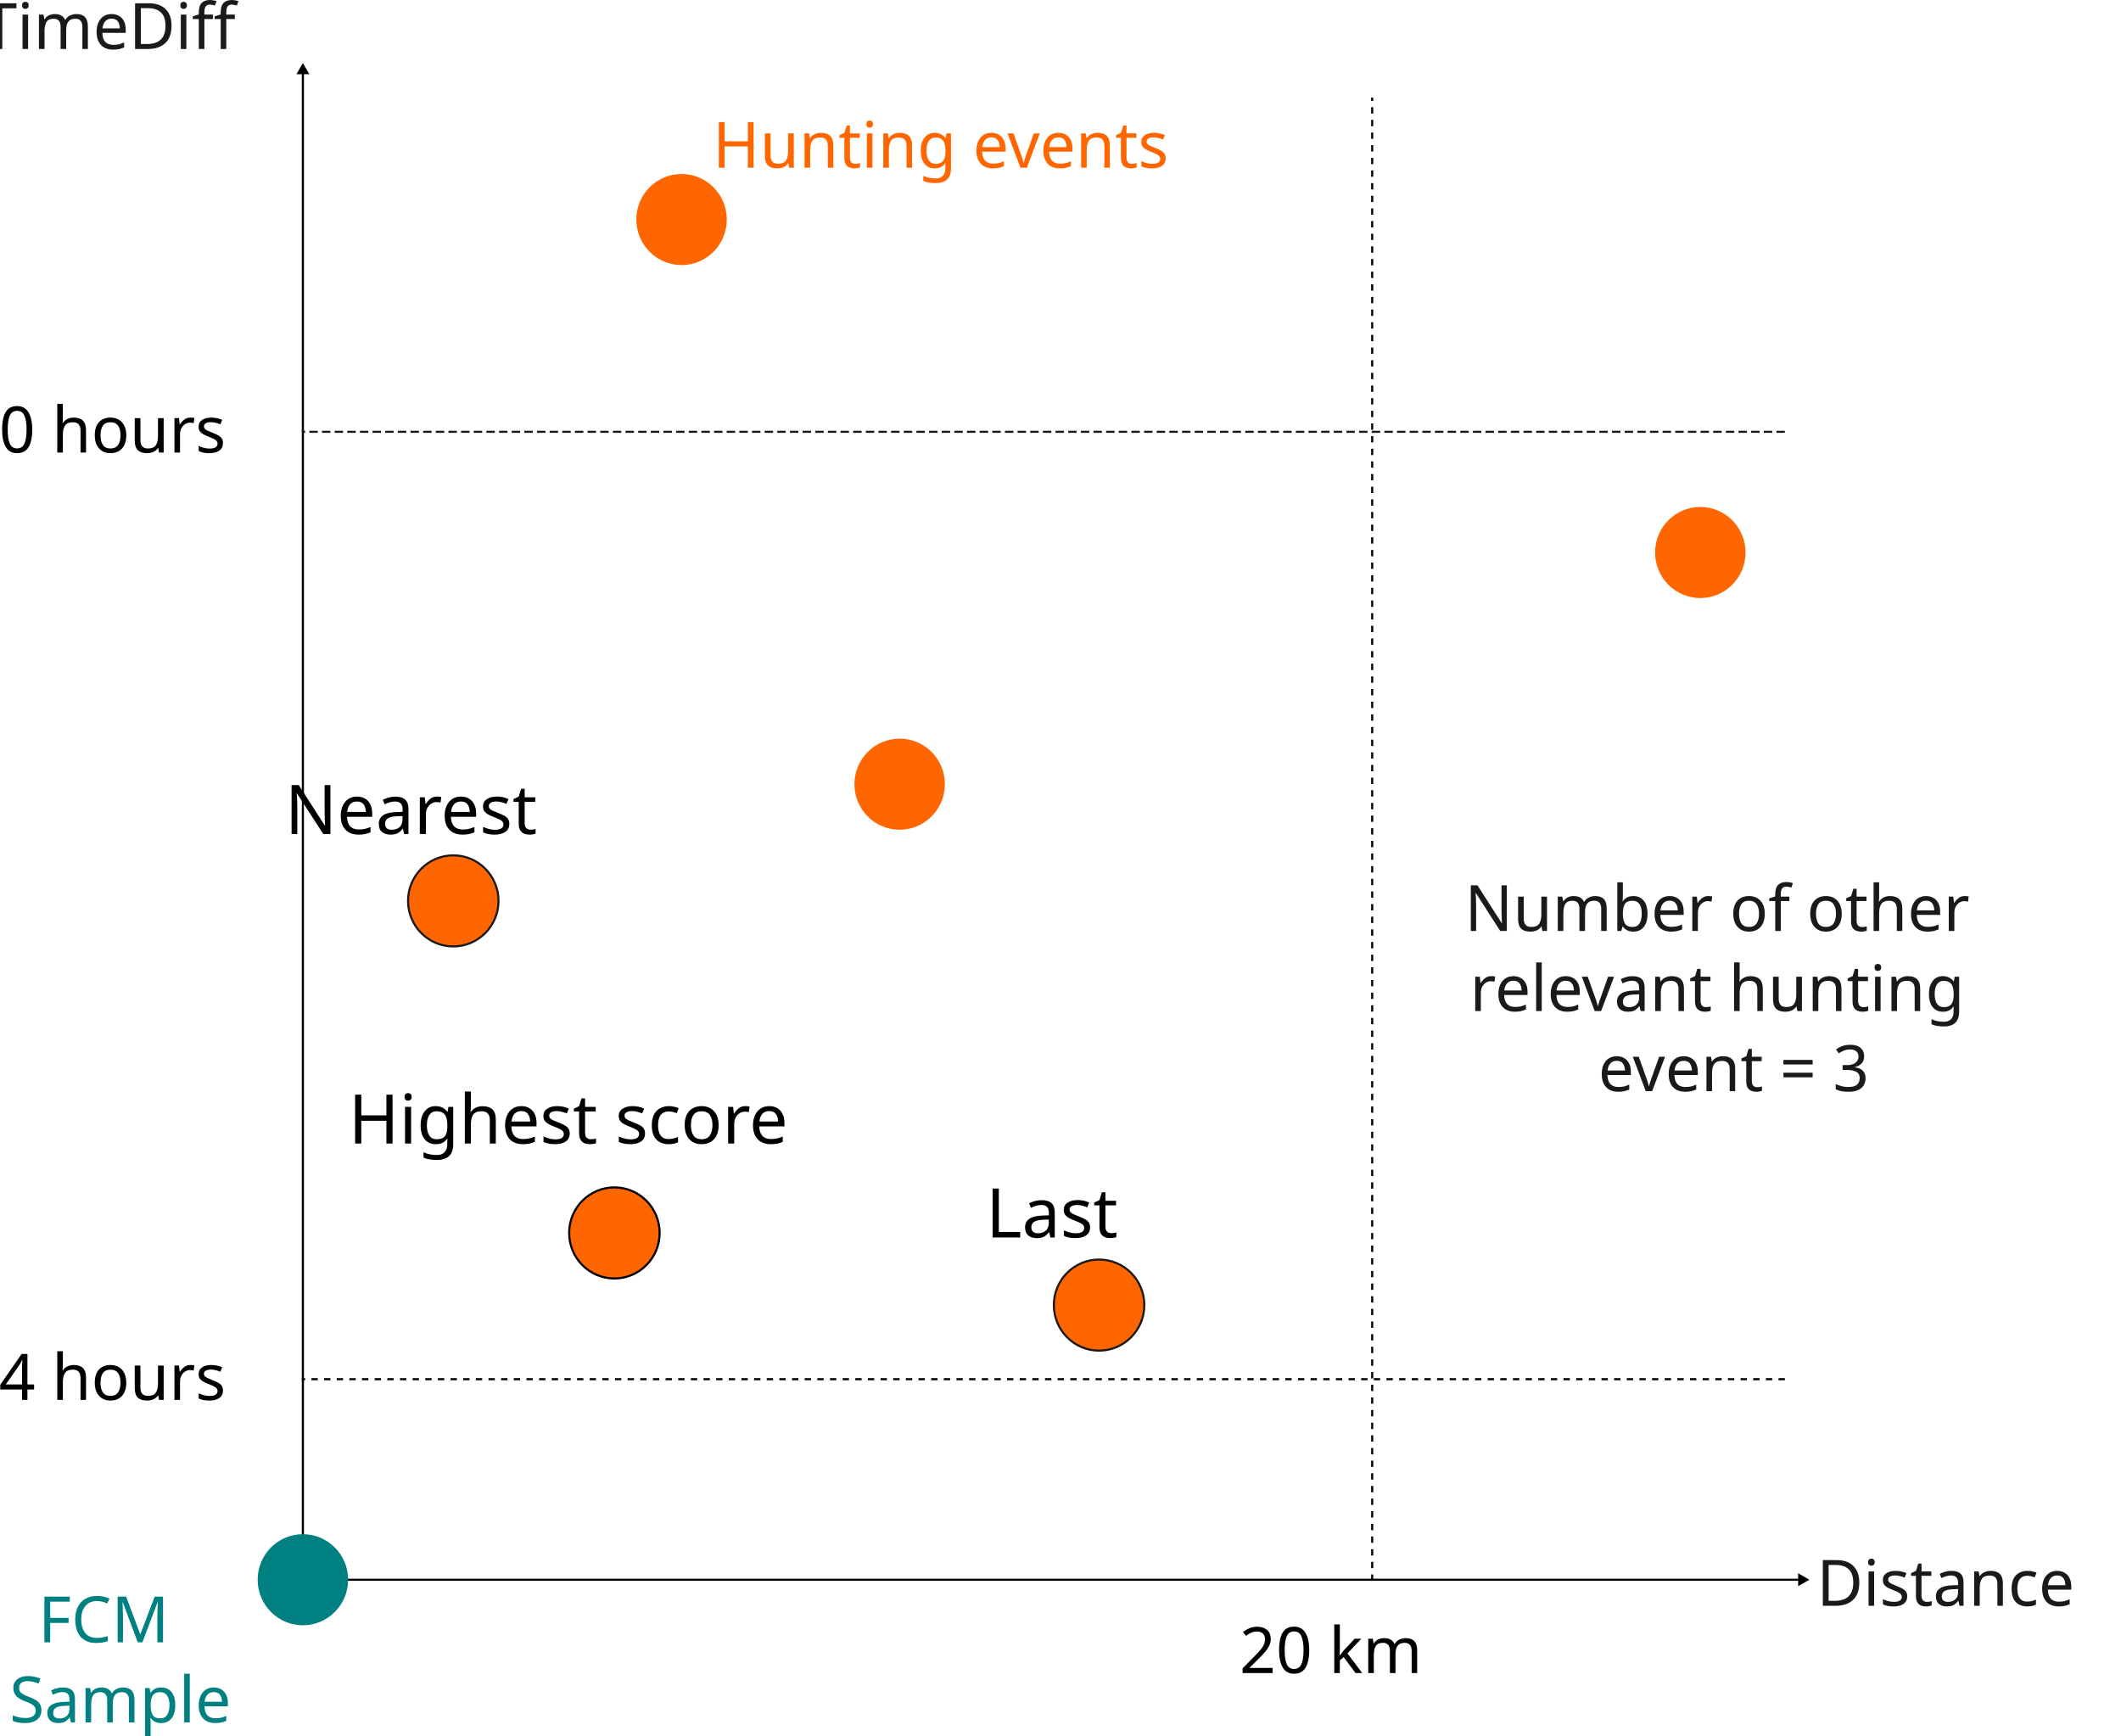
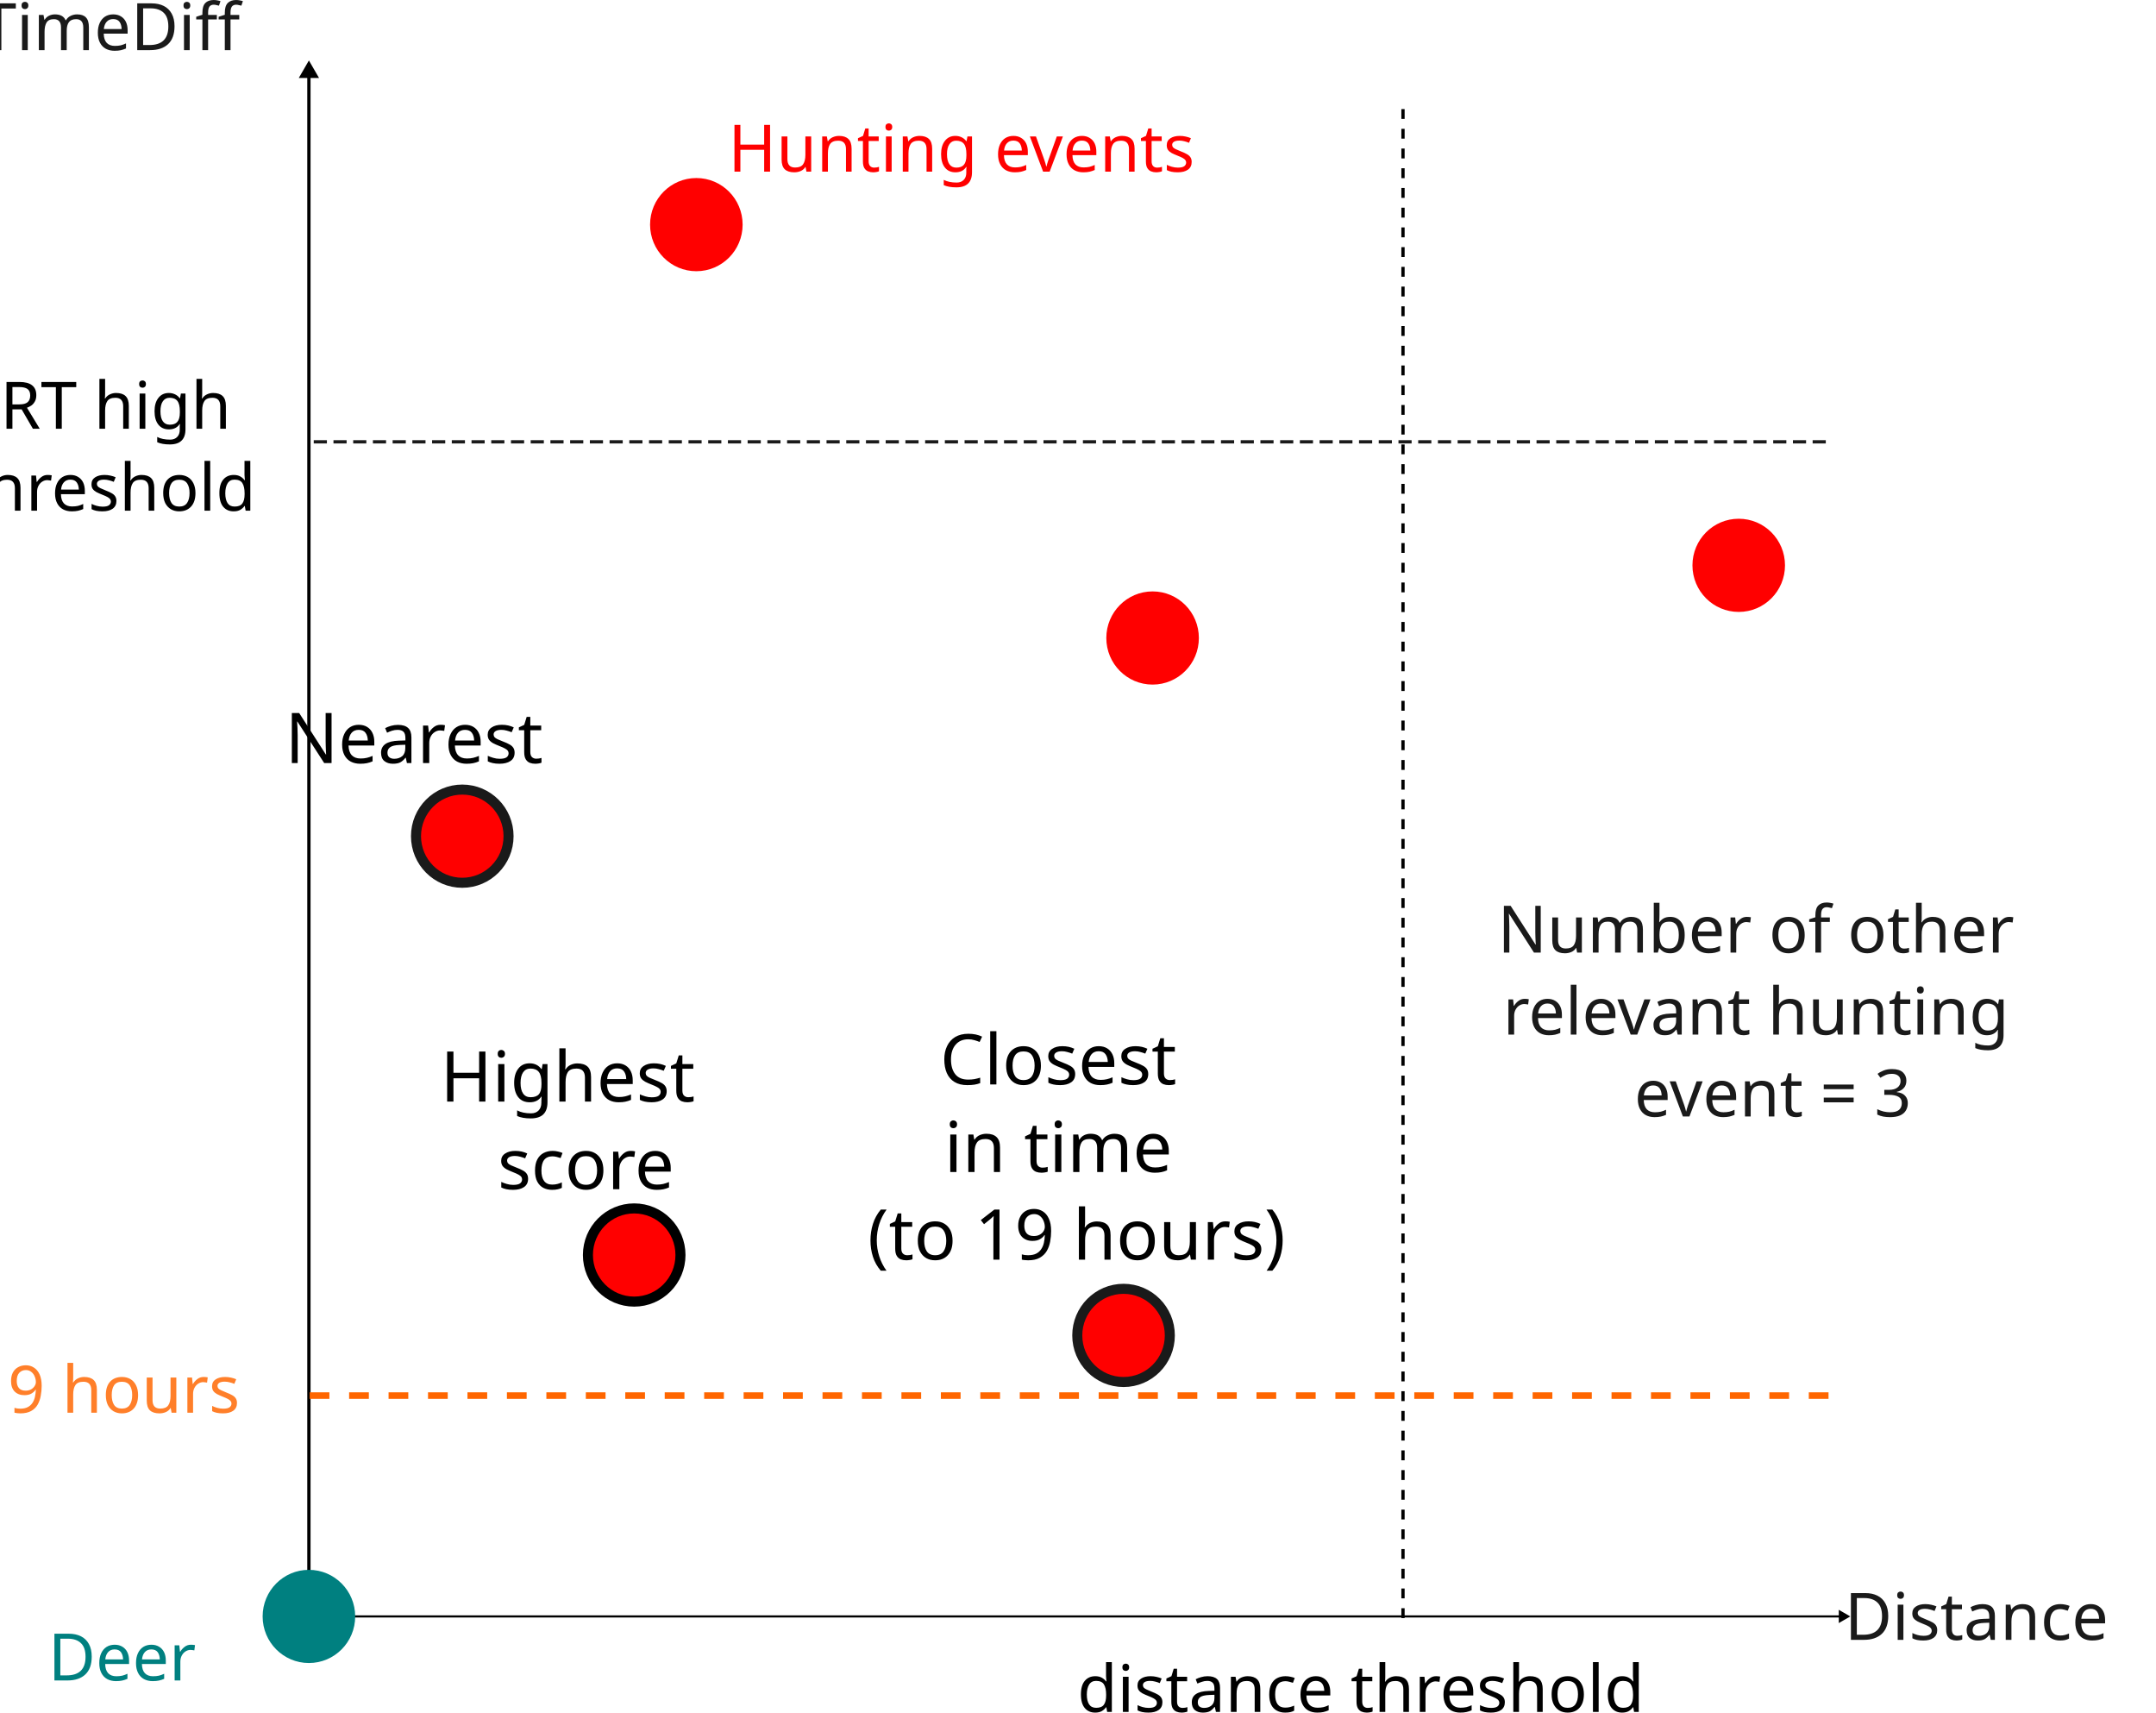
- <svg xmlns="http://www.w3.org/2000/svg" xmlns:xlink="http://www.w3.org/1999/xlink" width="1320.2" height="1080" viewBox="0 0 355.194 290.569" version="1.1" id="svg1">
+ <svg xmlns="http://www.w3.org/2000/svg" xmlns:xlink="http://www.w3.org/1999/xlink" width="1311.592" height="1041.876" viewBox="0 0 352.878 280.312" version="1.1" id="svg1">
  <defs id="defs1">
    <linearGradient id="swatch16">
      <stop style="stop-color:#000000;stop-opacity:1;" offset="0" id="stop16" />
    </linearGradient>
    <marker style="overflow:visible" id="Triangle" refX="0" refY="0" orient="auto-start-reverse" markerWidth="1" markerHeight="1" viewBox="0 0 1 1" preserveAspectRatio="xMidYMid">
      <path transform="scale(0.5)" style="fill:context-stroke;fill-rule:evenodd;stroke:context-stroke;stroke-width:1pt" d="M 5.77,0 -2.88,5 V -5 Z" id="path135" />
    </marker>
-     <linearGradient xlink:href="#swatch16" id="linearGradient18" x1="63.639" y1="19.193" x2="147.751" y2="19.193" gradientUnits="userSpaceOnUse" gradientTransform="translate(11.53991,3.509073)" />
+     <linearGradient xlink:href="#swatch16" id="linearGradient18" x1="63.639" y1="19.193" x2="147.751" y2="19.193" gradientUnits="userSpaceOnUse" gradientTransform="translate(11.70351,3.509073)" />
  </defs>
-   <g id="layer1" transform="translate(-46.47174,5.277224)">
+   <g id="layer1" transform="translate(-46.63533,5.277224)">
    <path style="fill:#000000;stroke:#000000;stroke-width:0.353;stroke-linecap:square;stroke-linejoin:round;marker-end:url(#Triangle);paint-order:fill markers stroke" d="M 97.195,259.246 H 348.221" id="path1" />
-     <path style="fill:#000000;stroke:#000000;stroke-width:0.353;stroke-linecap:square;stroke-linejoin:round;marker-end:url(#Triangle);paint-order:fill markers stroke" d="M 97.195,259.246 V 6.528" id="path2" />
+     <path style="fill:#000000;stroke:#000000;stroke-width:0.538;stroke-linecap:square;stroke-linejoin:round;stroke-dasharray:none;marker-end:url(#Triangle);paint-order:fill markers stroke" d="M 97.195,259.246 V 6.528" id="path2" />
    <ellipse style="fill:#008080;stroke:none;stroke-width:0.353;stroke-linecap:square;stroke-linejoin:round;paint-order:fill markers stroke" id="path3" cx="97.195" cy="259.246" rx="7.574" ry="7.625" />
-     <ellipse style="fill:#ff6600;stroke:#1a1a1a;stroke-width:0.353;stroke-linecap:square;stroke-linejoin:round;stroke-opacity:1;paint-order:fill markers stroke" id="path3-3" cx="230.529" cy="213.258" rx="7.574" ry="7.625" />
-     <ellipse style="fill:#ff6600;stroke:none;stroke-width:0.353;stroke-linecap:square;stroke-linejoin:round;paint-order:fill markers stroke" id="path3-3-2-2" cx="197.133" cy="126.034" rx="7.574" ry="7.625" />
-     <ellipse style="fill:#ff6600;stroke:#000000;stroke-width:0.353;stroke-linecap:square;stroke-linejoin:round;stroke-opacity:1;paint-order:fill markers stroke" id="path3-3-2-9" cx="149.359" cy="201.177" rx="7.574" ry="7.625" />
-     <ellipse style="fill:#ff6600;stroke:none;stroke-width:0.353;stroke-linecap:square;stroke-linejoin:round;paint-order:fill markers stroke" id="path3-3-2-9-4" cx="331.217" cy="87.238" rx="7.574" ry="7.625" />
-     <ellipse style="fill:#ff6600;stroke:#1a1a1a;stroke-width:0.353;stroke-linecap:square;stroke-linejoin:round;stroke-opacity:1;paint-order:fill markers stroke" id="path3-3-0" cx="122.379" cy="145.576" rx="7.574" ry="7.625" />
-     <ellipse style="fill:#ff6600;stroke:none;stroke-width:0.353;stroke-linecap:square;stroke-linejoin:round;paint-order:fill markers stroke" id="path3-3-26" cx="160.608" cy="31.482" rx="7.574" ry="7.625" />
-     <path style="fill:#000000;fill-opacity:1;stroke:#000000;stroke-width:0.353;stroke-linecap:square;stroke-linejoin:round;stroke-dasharray:0.706, 1.412;stroke-dashoffset:0;stroke-opacity:1;paint-order:fill markers stroke" d="M 345.198,225.664 H 97.195" id="path6-3" />
-     <path style="fill:#000000;fill-opacity:1;stroke:#000000;stroke-width:0.353;stroke-linecap:square;stroke-linejoin:round;stroke-dasharray:0.706, 1.412;stroke-dashoffset:0;stroke-opacity:1;paint-order:fill markers stroke" d="M 276.267,259.246 V 11.242" id="path6-3-1" />
+     <ellipse style="fill:#ff0000;stroke:#1a1a1a;stroke-width:1.644;stroke-linecap:square;stroke-linejoin:round;stroke-dasharray:none;stroke-opacity:1;paint-order:fill markers stroke" id="path3-3" cx="230.529" cy="213.258" rx="7.574" ry="7.625" />
+     <ellipse style="fill:#ff0000;stroke:none;stroke-width:0.353;stroke-linecap:square;stroke-linejoin:round;paint-order:fill markers stroke" id="path3-3-2-2" cx="235.283" cy="99.129" rx="7.574" ry="7.625" />
+     <ellipse style="fill:#ff0000;stroke:#000000;stroke-width:1.644;stroke-linecap:square;stroke-linejoin:round;stroke-dasharray:none;stroke-opacity:1;paint-order:fill markers stroke" id="path3-3-2-9" cx="150.436" cy="200.101" rx="7.574" ry="7.625" />
+     <ellipse style="fill:#ff0000;stroke:none;stroke-width:0.353;stroke-linecap:square;stroke-linejoin:round;paint-order:fill markers stroke" id="path3-3-2-9-4" cx="331.217" cy="87.238" rx="7.574" ry="7.625" />
+     <ellipse style="fill:#ff0000;stroke:#1a1a1a;stroke-width:1.644;stroke-linecap:square;stroke-linejoin:round;stroke-dasharray:none;stroke-opacity:1;paint-order:fill markers stroke" id="path3-3-0" cx="122.297" cy="131.56" rx="7.574" ry="7.625" />
+     <ellipse style="fill:#ff0000;stroke:none;stroke-width:0.353;stroke-linecap:square;stroke-linejoin:round;paint-order:fill markers stroke" id="path3-3-26" cx="160.608" cy="31.482" rx="7.574" ry="7.625" />
+     <path style="fill:#ff6600;fill-opacity:1;stroke:#ff6600;stroke-width:1.076;stroke-linecap:square;stroke-linejoin:round;stroke-dasharray:2.152, 4.305;stroke-dashoffset:0;stroke-opacity:1;paint-order:fill markers stroke" d="M 345.375,223.105 H 97.371" id="path6-3" />
+     <path style="fill:#000000;fill-opacity:1;stroke:#000000;stroke-width:0.538;stroke-linecap:square;stroke-linejoin:round;stroke-dasharray:1.076, 2.152;stroke-dashoffset:0;stroke-opacity:1;paint-order:fill markers stroke" d="M 276.267,259.246 V 11.242" id="path6-3-1" />
    <text xml:space="preserve" style="font-size:10.693px;font-family:sans-serif;-inkscape-font-specification:'sans-serif, Normal';text-align:center;text-anchor:middle;fill:#1a1a1a;stroke:none;stroke-width:0.353;stroke-linecap:square;stroke-linejoin:round;paint-order:fill markers stroke" x="71.842" y="2.916" id="text3" transform="scale(0.9966483,1.003363)">
      <tspan id="tspan3" style="fill:#1a1a1a;stroke-width:0.353" x="71.842" y="2.916">TimeDiff</tspan>
    </text>
-     <text xml:space="preserve" style="font-size:10.693px;font-family:sans-serif;-inkscape-font-specification:'sans-serif, Normal';text-align:center;text-anchor:middle;fill:#1a1a1a;stroke:none;stroke-width:0.353;stroke-linecap:square;stroke-linejoin:round;paint-order:fill markers stroke" x="380.496" y="262.729" id="text4" transform="scale(0.9966483,1.003363)">
-       <tspan id="tspan4" style="stroke-width:0.353" x="380.496" y="262.729">Distance</tspan>
+     <text xml:space="preserve" style="font-size:10.693px;font-family:sans-serif;-inkscape-font-specification:'sans-serif, Normal';text-align:center;text-anchor:middle;fill:#1a1a1a;stroke:none;stroke-width:0.353;stroke-linecap:square;stroke-linejoin:round;paint-order:fill markers stroke" x="378.336" y="262.192" id="text4" transform="scale(0.9966483,1.003363)">
+       <tspan id="tspan4" style="stroke-width:0.353" x="378.336" y="262.192">Distance</tspan>
    </text>
-     <text xml:space="preserve" style="font-size:10.693px;font-family:sans-serif;-inkscape-font-specification:'sans-serif, Normal';text-align:center;text-anchor:middle;fill:#000000;stroke:none;stroke-width:0.353;stroke-linecap:square;stroke-linejoin:round;stroke-opacity:1;paint-order:fill markers stroke" x="69.407" y="228.369" id="text5" transform="scale(0.9966483,1.003363)">
-       <tspan style="fill:#000000;stroke:none;stroke-width:0.353" x="69.407" y="228.369" id="tspan6">14 hours</tspan>
+     <text xml:space="preserve" style="font-size:10.693px;font-family:sans-serif;-inkscape-font-specification:'sans-serif, Normal';text-align:center;text-anchor:middle;fill:#ff7f2a;stroke:none;stroke-width:0.353;stroke-linecap:square;stroke-linejoin:round;stroke-opacity:1;paint-order:fill markers stroke" x="71.027" y="225.151" id="text5" transform="scale(0.9966483,1.003363)">
+       <tspan style="fill:#ff7f2a;stroke:none;stroke-width:0.353" x="71.027" y="225.151" id="tspan6">19 hours</tspan>
    </text>
    <text xml:space="preserve" style="font-size:10.693px;font-family:sans-serif;-inkscape-font-specification:'sans-serif, Normal';text-align:center;text-anchor:middle;fill:#000000;stroke:none;stroke-width:0.353;stroke-linecap:square;stroke-linejoin:round;stroke-opacity:1;paint-order:fill markers stroke" x="277.213" y="273.951" id="text5-9" transform="scale(0.9966483,1.003363)">
-       <tspan style="fill:#000000;stroke:none;stroke-width:0.353" x="277.213" y="273.951" id="tspan6-4">20 km</tspan>
+       <tspan style="fill:#000000;stroke:none;stroke-width:0.353" x="277.213" y="273.951" id="tspan6-4">distance threshold</tspan>
    </text>
-     <text xml:space="preserve" style="font-size:10.693px;font-family:sans-serif;-inkscape-font-specification:'sans-serif, Normal';text-align:center;text-anchor:middle;fill:#000000;stroke:none;stroke-width:0.353;stroke-linecap:square;stroke-linejoin:round;stroke-opacity:1;paint-order:fill markers stroke" x="69.407" y="70.261" id="text5-0" transform="scale(0.9966483,1.003363)">
-       <tspan style="fill:#000000;stroke:none;stroke-width:0.353" x="69.407" y="70.261" id="tspan6-8">50 hours</tspan>
+     <text xml:space="preserve" style="font-size:10.693px;font-family:sans-serif;-inkscape-font-specification:'sans-serif, Normal';text-align:center;text-anchor:middle;fill:#000000;stroke:none;stroke-width:0.353;stroke-linecap:square;stroke-linejoin:round;stroke-opacity:1;paint-order:fill markers stroke" x="71.636" y="64.663" id="text5-0" transform="scale(0.9966483,1.003363)">
+       <tspan style="fill:#000000;stroke:none;stroke-width:0.353" x="71.636" y="64.663" id="tspan16">GRT high</tspan>
+       <tspan style="fill:#000000;stroke:none;stroke-width:0.353" x="71.636" y="78.029" id="tspan5">threshold</tspan>
    </text>
    <text xml:space="preserve" style="font-size:10.693px;font-family:sans-serif;-inkscape-font-specification:'sans-serif, Normal';text-align:center;text-anchor:middle;fill:#1a1a1a;stroke:none;stroke-width:0.353;stroke-linecap:square;stroke-linejoin:round;stroke-opacity:1;paint-order:fill markers stroke" x="344.896" y="150.108" id="text5-8-7" transform="scale(0.9966483,1.003363)">
      <tspan style="fill:#1a1a1a;stroke:none;stroke-width:0.353" x="344.896" y="150.108" id="tspan1">Number of other</tspan>
      <tspan style="fill:#1a1a1a;stroke:none;stroke-width:0.353" x="344.896" y="163.474" id="tspan2">relevant hunting</tspan>
      <tspan style="fill:#1a1a1a;stroke:none;stroke-width:0.353" x="344.896" y="176.839" id="tspan7">event = 3</tspan>
    </text>
    <text xml:space="preserve" style="font-size:10.693px;font-family:sans-serif;-inkscape-font-specification:'sans-serif, Normal';text-align:center;text-anchor:middle;fill:#008080;stroke:none;stroke-width:0.353;stroke-linecap:square;stroke-linejoin:round;stroke-dasharray:2.118, 2.118;stroke-dashoffset:0;stroke-opacity:1;paint-order:fill markers stroke" x="73.793" y="268.819" id="text8" transform="scale(0.9966483,1.003363)">
-       <tspan id="tspan8" style="fill:#008080;stroke:none;stroke-width:0.353" x="73.793" y="268.819">FCM</tspan>
-       <tspan style="fill:#008080;stroke:none;stroke-width:0.353" x="73.793" y="282.185" id="tspan9">Sample</tspan>
+       <tspan style="fill:#008080;stroke:none;stroke-width:0.353" x="73.793" y="268.819" id="tspan9">Deer</tspan>
    </text>
-     <text xml:space="preserve" style="font-size:10.693px;font-family:sans-serif;-inkscape-font-specification:'sans-serif, Normal';text-align:center;text-anchor:middle;fill:#ff6600;stroke:none;stroke-width:0.353;stroke-linecap:square;stroke-linejoin:round;stroke-dasharray:2.118, 2.118;stroke-dashoffset:0;stroke-opacity:1;paint-order:fill markers stroke" x="211.628" y="22.734" id="text10" transform="scale(0.9966483,1.003363)">
-       <tspan style="fill:#ff6600;stroke-width:0.353" x="211.628" y="22.734" id="tspan12">Hunting events</tspan>
+     <text xml:space="preserve" style="font-size:10.693px;font-family:sans-serif;-inkscape-font-specification:'sans-serif, Normal';text-align:center;text-anchor:middle;fill:#ff0000;stroke:none;stroke-width:0.353;stroke-linecap:square;stroke-linejoin:round;stroke-dasharray:2.118, 2.118;stroke-dashoffset:0;stroke-opacity:1;paint-order:fill markers stroke" x="211.628" y="22.734" id="text10" transform="scale(0.9966483,1.003363)">
+       <tspan style="fill:#ff0000;stroke-width:0.353" x="211.628" y="22.734" id="tspan12">Hunting events</tspan>
    </text>
-     <path style="fill:url(#linearGradient18);fill-opacity:1;stroke:#1a1a1a;stroke-width:0.353;stroke-linecap:square;stroke-linejoin:round;stroke-dasharray:1.059, 1.059;stroke-dashoffset:0;stroke-opacity:1;paint-order:fill markers stroke" d="M 345.198,67.025 H 97.195" id="path14" />
-     <text xml:space="preserve" style="font-size:11.466px;font-family:sans-serif;-inkscape-font-specification:'sans-serif, Normal';text-align:center;text-anchor:middle;fill:#000000;fill-opacity:1;stroke:none;stroke-width:0.353;stroke-linecap:square;stroke-linejoin:round;stroke-dasharray:none;stroke-dashoffset:0;stroke-opacity:1;paint-order:fill markers stroke" x="122.759" y="134.37" id="text18">
-       <tspan id="tspan18" style="fill:#000000;fill-opacity:1;stroke:none;stroke-width:0.353;stroke-dasharray:none" x="122.759" y="134.37">Nearest</tspan>
+     <path style="fill:url(#linearGradient18);fill-opacity:1;stroke:#1a1a1a;stroke-width:0.538;stroke-linecap:square;stroke-linejoin:round;stroke-dasharray:1.614, 1.614;stroke-dashoffset:0;stroke-opacity:1;paint-order:fill markers stroke" d="M 345.198,67.025 H 97.195" id="path14" />
+     <text xml:space="preserve" style="font-size:11.466px;font-family:sans-serif;-inkscape-font-specification:'sans-serif, Normal';text-align:center;text-anchor:middle;fill:#000000;fill-opacity:1;stroke:none;stroke-width:0.353;stroke-linecap:square;stroke-linejoin:round;stroke-dasharray:none;stroke-dashoffset:0;stroke-opacity:1;paint-order:fill markers stroke" x="121.855" y="119.596" id="text18">
+       <tspan style="fill:#000000;fill-opacity:1;stroke:none;stroke-width:0.353;stroke-dasharray:none" x="121.855" y="119.596" id="tspan11">Nearest</tspan>
    </text>
-     <text xml:space="preserve" style="font-size:11.466px;font-family:sans-serif;-inkscape-font-specification:'sans-serif, Normal';text-align:center;text-anchor:middle;fill:#000000;fill-opacity:1;stroke:none;stroke-width:0.353;stroke-linecap:square;stroke-linejoin:round;stroke-dasharray:none;stroke-dashoffset:0;stroke-opacity:1;paint-order:fill markers stroke" x="149.08" y="186.205" id="text18-20">
-       <tspan id="tspan18-0" style="fill:#000000;fill-opacity:1;stroke:none;stroke-width:0.353;stroke-dasharray:none" x="149.08" y="186.205">Highest score</tspan>
+     <text xml:space="preserve" style="font-size:11.466px;font-family:sans-serif;-inkscape-font-specification:'sans-serif, Normal';text-align:center;text-anchor:middle;fill:#000000;fill-opacity:1;stroke:none;stroke-width:0.353;stroke-linecap:square;stroke-linejoin:round;stroke-dasharray:none;stroke-dashoffset:0;stroke-opacity:1;paint-order:fill markers stroke" x="149.993" y="174.996" id="text18-20">
+       <tspan id="tspan18-0" style="fill:#000000;fill-opacity:1;stroke:none;stroke-width:0.353;stroke-dasharray:none" x="149.993" y="174.996">Highest</tspan>
+       <tspan style="fill:#000000;fill-opacity:1;stroke:none;stroke-width:0.353;stroke-dasharray:none" x="149.993" y="189.328" id="tspan8">score</tspan>
    </text>
-     <text xml:space="preserve" style="font-size:11.466px;font-family:sans-serif;-inkscape-font-specification:'sans-serif, Normal';text-align:center;text-anchor:middle;fill:#000000;fill-opacity:1;stroke:none;stroke-width:0.353;stroke-linecap:square;stroke-linejoin:round;stroke-dasharray:none;stroke-dashoffset:0;stroke-opacity:1;paint-order:fill markers stroke" x="230.087" y="201.931" id="text18-2">
-       <tspan id="tspan18-2" style="fill:#000000;fill-opacity:1;stroke:none;stroke-width:0.353;stroke-dasharray:none" x="230.087" y="201.931">Last</tspan>
+     <text xml:space="preserve" style="font-size:11.466px;font-family:sans-serif;-inkscape-font-specification:'sans-serif, Normal';text-align:center;text-anchor:middle;fill:#000000;fill-opacity:1;stroke:none;stroke-width:0.353;stroke-linecap:square;stroke-linejoin:round;stroke-dasharray:none;stroke-dashoffset:0;stroke-opacity:1;paint-order:fill markers stroke" x="230.291" y="172.191" id="text18-2">
+       <tspan style="fill:#000000;fill-opacity:1;stroke:none;stroke-width:0.353;stroke-dasharray:none" x="230.291" y="172.191" id="tspan13">Closest</tspan>
+       <tspan style="fill:#000000;fill-opacity:1;stroke:none;stroke-width:0.353;stroke-dasharray:none" x="230.291" y="186.523" id="tspan21">in time</tspan>
+       <tspan style="fill:#000000;fill-opacity:1;stroke:none;stroke-width:0.353;stroke-dasharray:none" x="230.291" y="200.855" id="tspan22">(to 19 hours)</tspan>
    </text>
  </g>
</svg>
